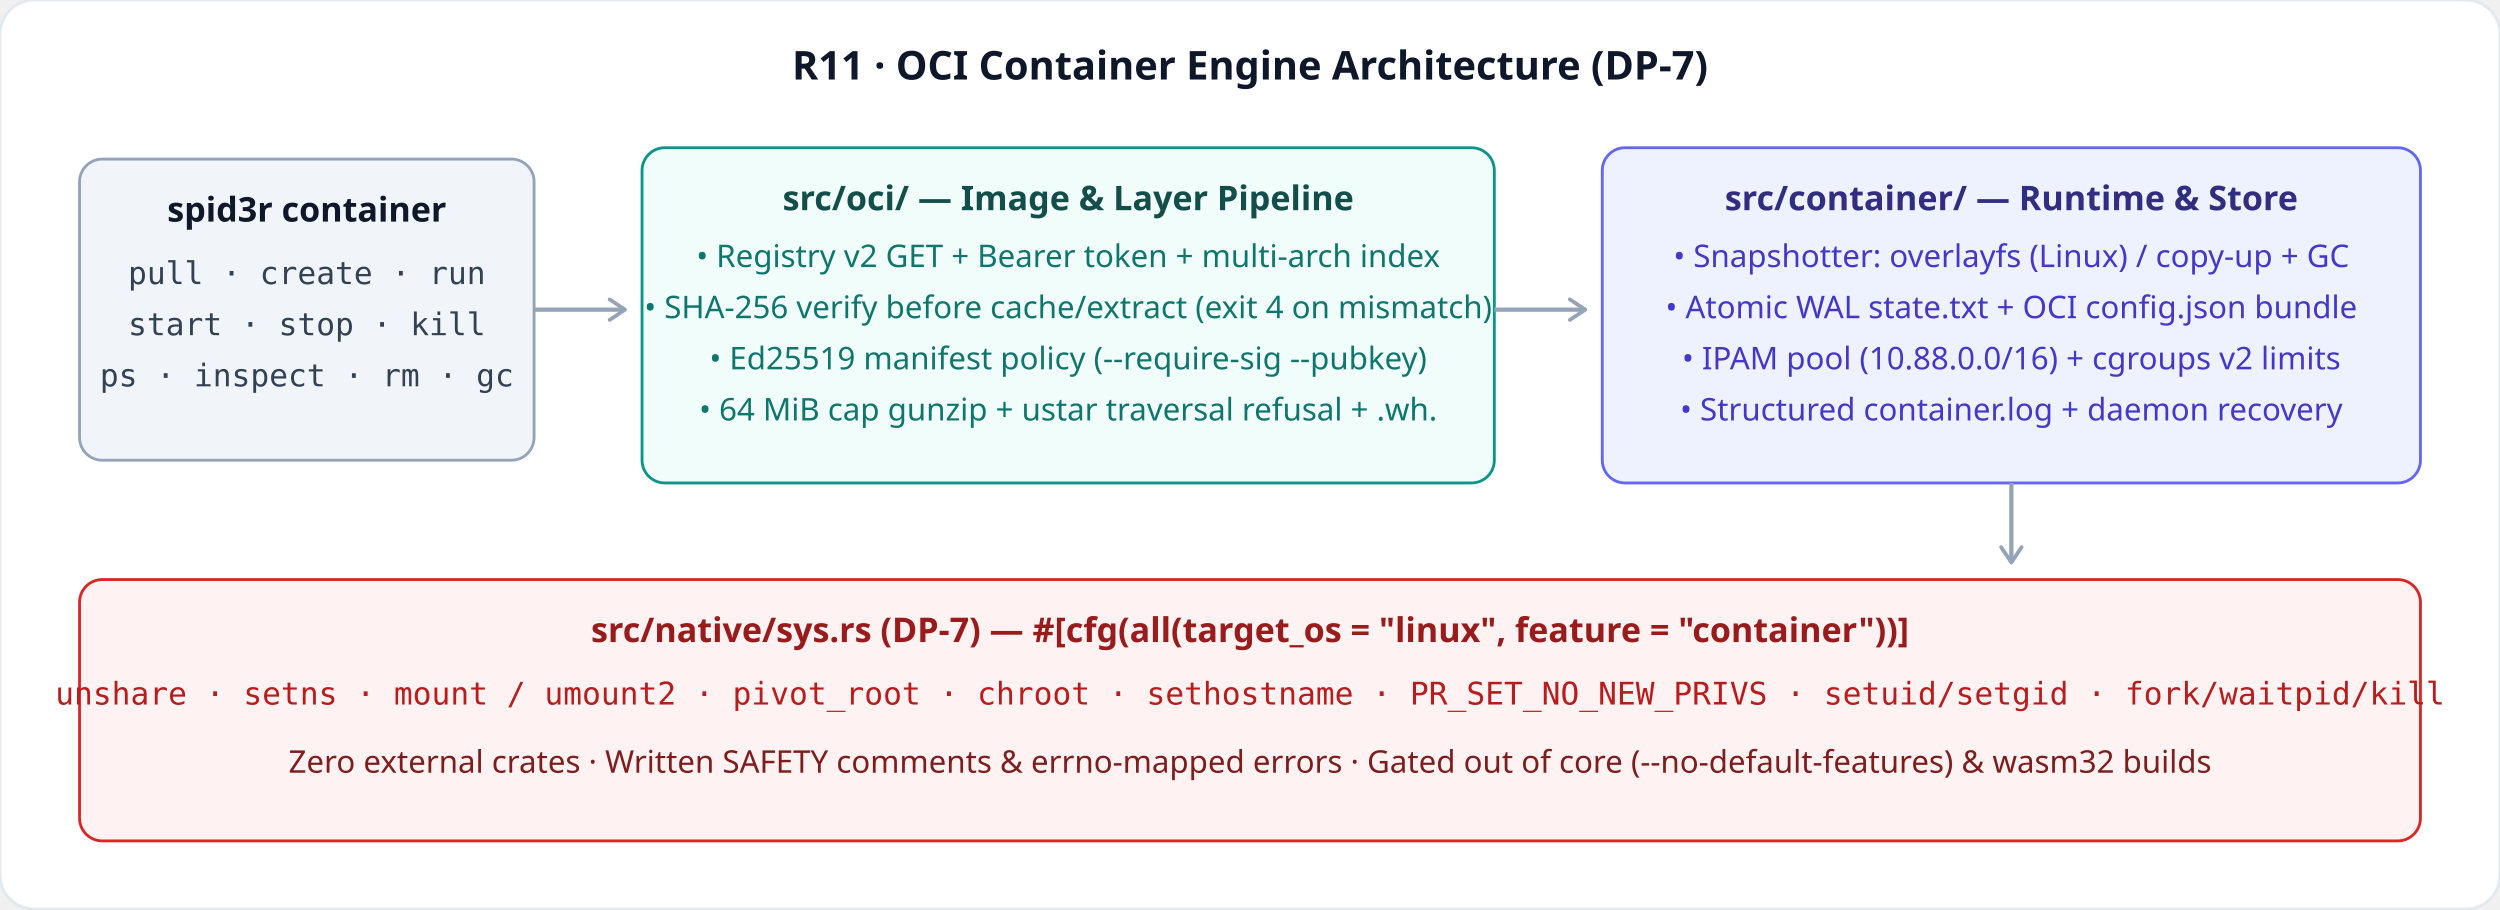
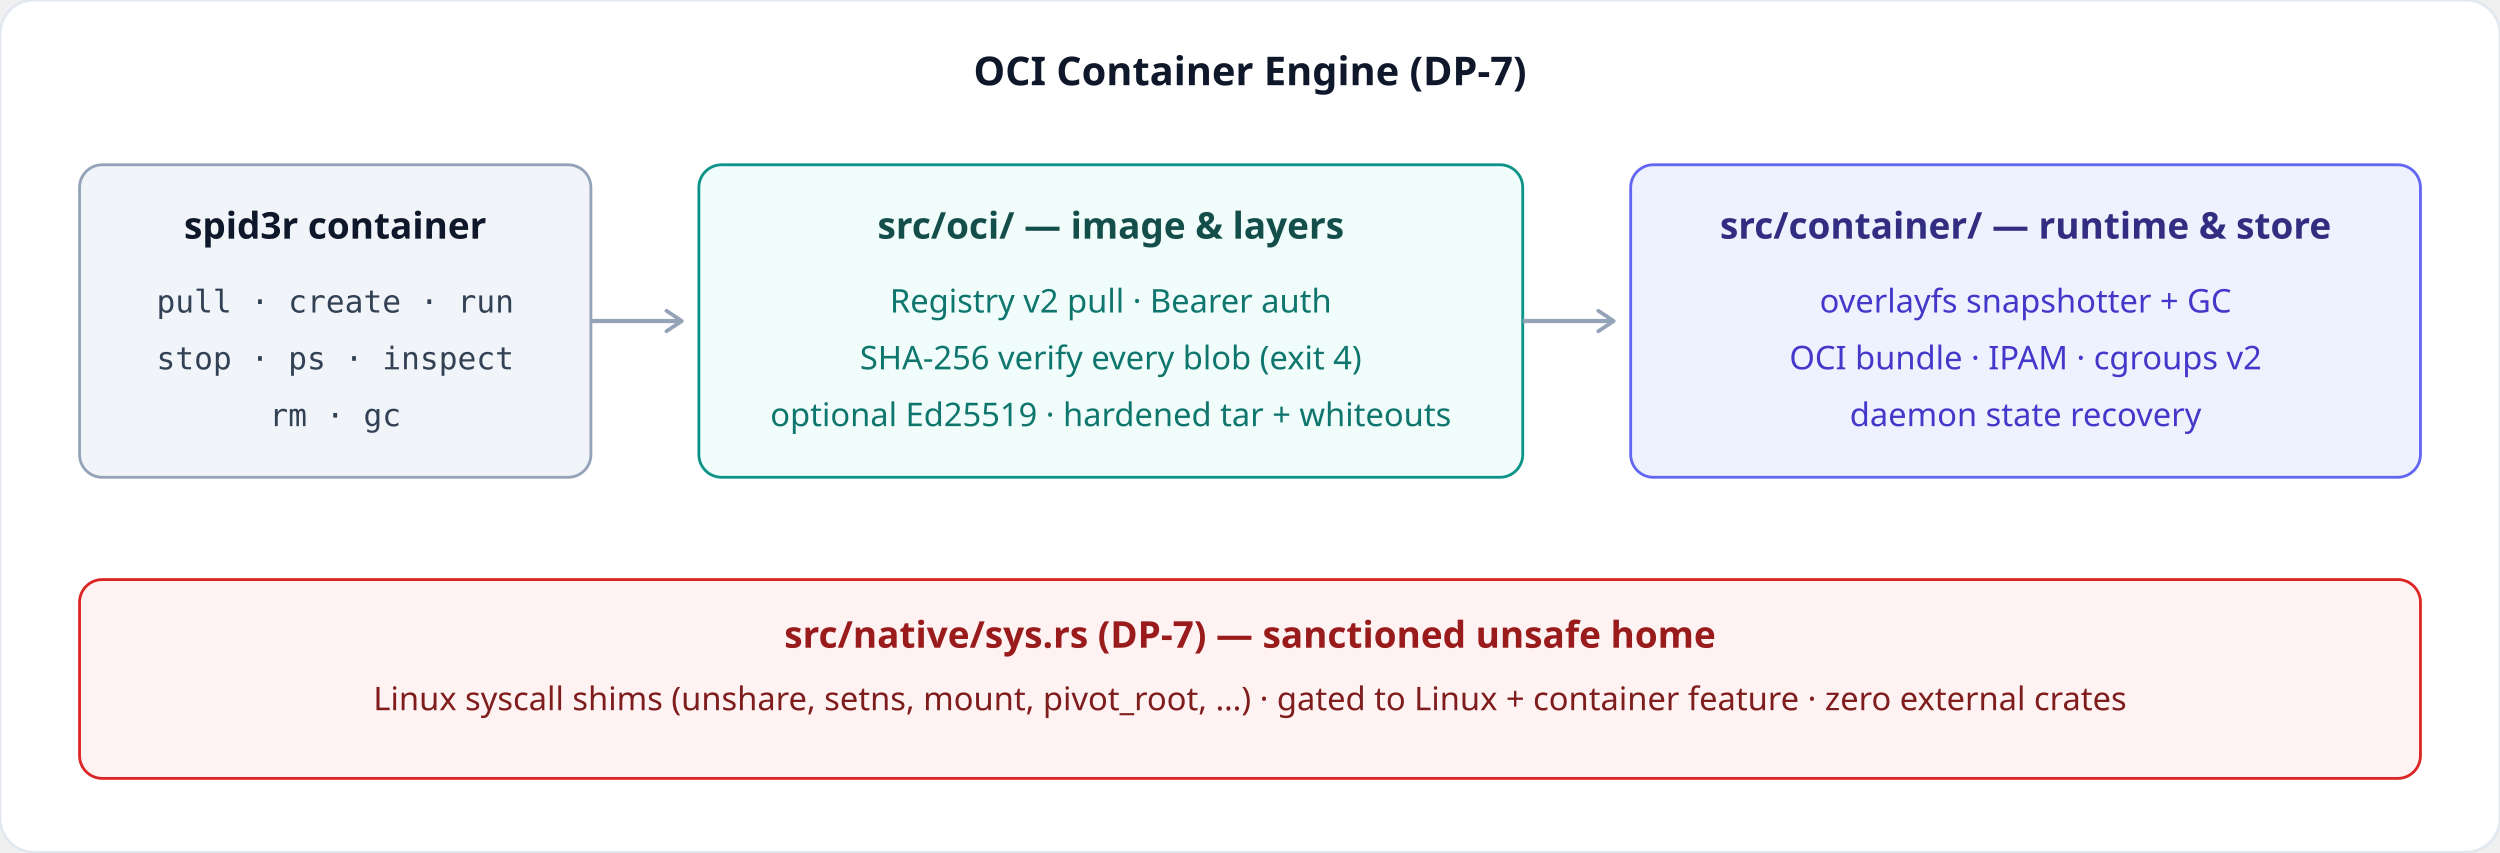
- <svg xmlns="http://www.w3.org/2000/svg" viewBox="0 0 880 320" width="880" height="320" role="img">
+ <svg xmlns="http://www.w3.org/2000/svg" viewBox="0 0 880 300" width="880" height="300" role="img">
  <defs>
    <marker id="arr-c" viewBox="0 0 10 10" refX="8" refY="5" markerWidth="6" markerHeight="6" orient="auto-start-reverse">
      <path d="M2 1L8 5L2 9" fill="none" stroke="#94A3B8" stroke-width="1.5" stroke-linecap="round" stroke-linejoin="round" />
    </marker>
  </defs>
-   <rect x="0" y="0" width="880" height="320" rx="12" fill="#FFFFFF" stroke="#E2E8F0" stroke-width="1" />
-   <text x="440" y="28" text-anchor="middle" font-family="ui-sans-serif, system-ui, sans-serif" font-size="14" font-weight="700" fill="#0F172A">R11 · OCI Container Engine Architecture (DP-7)</text>
-   <rect x="28" y="56" width="160" height="106" rx="8" fill="#F1F5F9" stroke="#94A3B8" stroke-width="1" />
-   <text x="108" y="78" text-anchor="middle" font-family="ui-sans-serif, system-ui, sans-serif" font-size="12" font-weight="600" fill="#0F172A">spid3r container</text>
-   <text x="108" y="100" text-anchor="middle" font-family="ui-monospace, SFMono-Regular, Menlo, Consolas, monospace" font-size="11" fill="#334155">pull · create · run</text>
-   <text x="108" y="118" text-anchor="middle" font-family="ui-monospace, SFMono-Regular, Menlo, Consolas, monospace" font-size="11" fill="#334155">start · stop · kill</text>
-   <text x="108" y="136" text-anchor="middle" font-family="ui-monospace, SFMono-Regular, Menlo, Consolas, monospace" font-size="11" fill="#334155">ps · inspect · rm · gc</text>
-   <path d="M188 109 L220 109" fill="none" stroke="#94A3B8" stroke-width="1.5" marker-end="url(#arr-c)" />
-   <rect x="226" y="52" width="300" height="118" rx="8" fill="#F0FDFA" stroke="#0D9488" stroke-width="1" />
-   <text x="376" y="74" text-anchor="middle" font-family="ui-sans-serif, system-ui, sans-serif" font-size="12" font-weight="600" fill="#134E4A">src/oci/ — Image &amp; Layer Pipeline</text>
-   <text x="376" y="94" text-anchor="middle" font-family="ui-sans-serif, system-ui, sans-serif" font-size="11" fill="#0F766E">• Registry v2 GET + Bearer token + multi-arch index</text>
-   <text x="376" y="112" text-anchor="middle" font-family="ui-sans-serif, system-ui, sans-serif" font-size="11" fill="#0F766E">• SHA-256 verify before cache/extract (exit 4 on mismatch)</text>
-   <text x="376" y="130" text-anchor="middle" font-family="ui-sans-serif, system-ui, sans-serif" font-size="11" fill="#0F766E">• Ed25519 manifest policy (--require-sig --pubkey)</text>
-   <text x="376" y="148" text-anchor="middle" font-family="ui-sans-serif, system-ui, sans-serif" font-size="11" fill="#0F766E">• 64 MiB cap gunzip + ustar traversal refusal + .wh.</text>
-   <path d="M526 109 L558 109" fill="none" stroke="#94A3B8" stroke-width="1.5" marker-end="url(#arr-c)" />
-   <rect x="564" y="52" width="288" height="118" rx="8" fill="#EEF2FF" stroke="#6366F1" stroke-width="1" />
-   <text x="708" y="74" text-anchor="middle" font-family="ui-sans-serif, system-ui, sans-serif" font-size="12" font-weight="600" fill="#312E81">src/container/ — Runtime &amp; Store</text>
-   <text x="708" y="94" text-anchor="middle" font-family="ui-sans-serif, system-ui, sans-serif" font-size="11" fill="#4338CA">• Snapshotter: overlayfs (Linux) / copy-up + GC</text>
-   <text x="708" y="112" text-anchor="middle" font-family="ui-sans-serif, system-ui, sans-serif" font-size="11" fill="#4338CA">• Atomic WAL state.txt + OCI config.json bundle</text>
-   <text x="708" y="130" text-anchor="middle" font-family="ui-sans-serif, system-ui, sans-serif" font-size="11" fill="#4338CA">• IPAM pool (10.88.0.0/16) + cgroups v2 limits</text>
-   <text x="708" y="148" text-anchor="middle" font-family="ui-sans-serif, system-ui, sans-serif" font-size="11" fill="#4338CA">• Structured container.log + daemon recovery</text>
-   <path d="M708 170 L708 198" fill="none" stroke="#94A3B8" stroke-width="1.5" marker-end="url(#arr-c)" />
-   <rect x="28" y="204" width="824" height="92" rx="8" fill="#FEF2F2" stroke="#DC2626" stroke-width="1" />
-   <text x="440" y="226" text-anchor="middle" font-family="ui-sans-serif, system-ui, sans-serif" font-size="12" font-weight="600" fill="#991B1B">src/native/sys.rs (DP-7) — #[cfg(all(target_os = "linux", feature = "container"))]</text>
-   <text x="440" y="248" text-anchor="middle" font-family="ui-monospace, SFMono-Regular, Menlo, Consolas, monospace" font-size="11" fill="#B91C1C">unshare · setns · mount / umount2 · pivot_root · chroot · sethostname · PR_SET_NO_NEW_PRIVS · setuid/setgid · fork/waitpid/kill</text>
-   <text x="440" y="272" text-anchor="middle" font-family="ui-sans-serif, system-ui, sans-serif" font-size="11" fill="#7F1D1D">Zero external crates · Written SAFETY comments &amp; errno-mapped errors · Gated out of core (--no-default-features) &amp; wasm32 builds</text>
+   <rect x="0" y="0" width="880" height="300" rx="12" fill="#FFFFFF" stroke="#E2E8F0" stroke-width="1" />
+   <text x="440" y="30" text-anchor="middle" font-family="ui-sans-serif, system-ui, sans-serif" font-size="14" font-weight="700" fill="#0F172A">OCI Container Engine (DP-7)</text>
+   <rect x="28" y="58" width="180" height="110" rx="8" fill="#F1F5F9" stroke="#94A3B8" stroke-width="1" />
+   <text x="118" y="84" text-anchor="middle" font-family="ui-sans-serif, system-ui, sans-serif" font-size="13" font-weight="600" fill="#0F172A">spid3r container</text>
+   <text x="118" y="110" text-anchor="middle" font-family="ui-monospace, SFMono-Regular, Menlo, Consolas, monospace" font-size="11" fill="#334155">pull · create · run</text>
+   <text x="118" y="130" text-anchor="middle" font-family="ui-monospace, SFMono-Regular, Menlo, Consolas, monospace" font-size="11" fill="#334155">stop · ps · inspect</text>
+   <text x="118" y="150" text-anchor="middle" font-family="ui-monospace, SFMono-Regular, Menlo, Consolas, monospace" font-size="11" fill="#334155">rm · gc</text>
+   <path d="M208 113 L240 113" fill="none" stroke="#94A3B8" stroke-width="1.5" marker-end="url(#arr-c)" />
+   <rect x="246" y="58" width="290" height="110" rx="8" fill="#F0FDFA" stroke="#0D9488" stroke-width="1" />
+   <text x="391" y="84" text-anchor="middle" font-family="ui-sans-serif, system-ui, sans-serif" font-size="13" font-weight="600" fill="#134E4A">src/oci/ — image &amp; layers</text>
+   <text x="391" y="110" text-anchor="middle" font-family="ui-sans-serif, system-ui, sans-serif" font-size="11.5" fill="#0F766E">Registry v2 pull · Bearer auth</text>
+   <text x="391" y="130" text-anchor="middle" font-family="ui-sans-serif, system-ui, sans-serif" font-size="11.5" fill="#0F766E">SHA-256 verify every blob (exit 4)</text>
+   <text x="391" y="150" text-anchor="middle" font-family="ui-sans-serif, system-ui, sans-serif" font-size="11.5" fill="#0F766E">optional Ed25519 · hardened tar + whiteouts</text>
+   <path d="M536 113 L568 113" fill="none" stroke="#94A3B8" stroke-width="1.5" marker-end="url(#arr-c)" />
+   <rect x="574" y="58" width="278" height="110" rx="8" fill="#EEF2FF" stroke="#6366F1" stroke-width="1" />
+   <text x="713" y="84" text-anchor="middle" font-family="ui-sans-serif, system-ui, sans-serif" font-size="13" font-weight="600" fill="#312E81">src/container/ — runtime &amp; store</text>
+   <text x="713" y="110" text-anchor="middle" font-family="ui-sans-serif, system-ui, sans-serif" font-size="11.5" fill="#4338CA">overlayfs snapshotter + GC</text>
+   <text x="713" y="130" text-anchor="middle" font-family="ui-sans-serif, system-ui, sans-serif" font-size="11.5" fill="#4338CA">OCI bundle · IPAM · cgroups v2</text>
+   <text x="713" y="150" text-anchor="middle" font-family="ui-sans-serif, system-ui, sans-serif" font-size="11.5" fill="#4338CA">daemon state recovery</text>
+   <rect x="28" y="204" width="824" height="70" rx="8" fill="#FEF2F2" stroke="#DC2626" stroke-width="1" />
+   <text x="440" y="228" text-anchor="middle" font-family="ui-sans-serif, system-ui, sans-serif" font-size="13" font-weight="600" fill="#991B1B">src/native/sys.rs (DP-7) — sanctioned unsafe home</text>
+   <text x="440" y="250" text-anchor="middle" font-family="ui-sans-serif, system-ui, sans-serif" font-size="11.5" fill="#7F1D1D">Linux syscall shims (unshare, setns, mount, pivot_root, …) · gated to Linux + container feature · zero external crates</text>
</svg>
